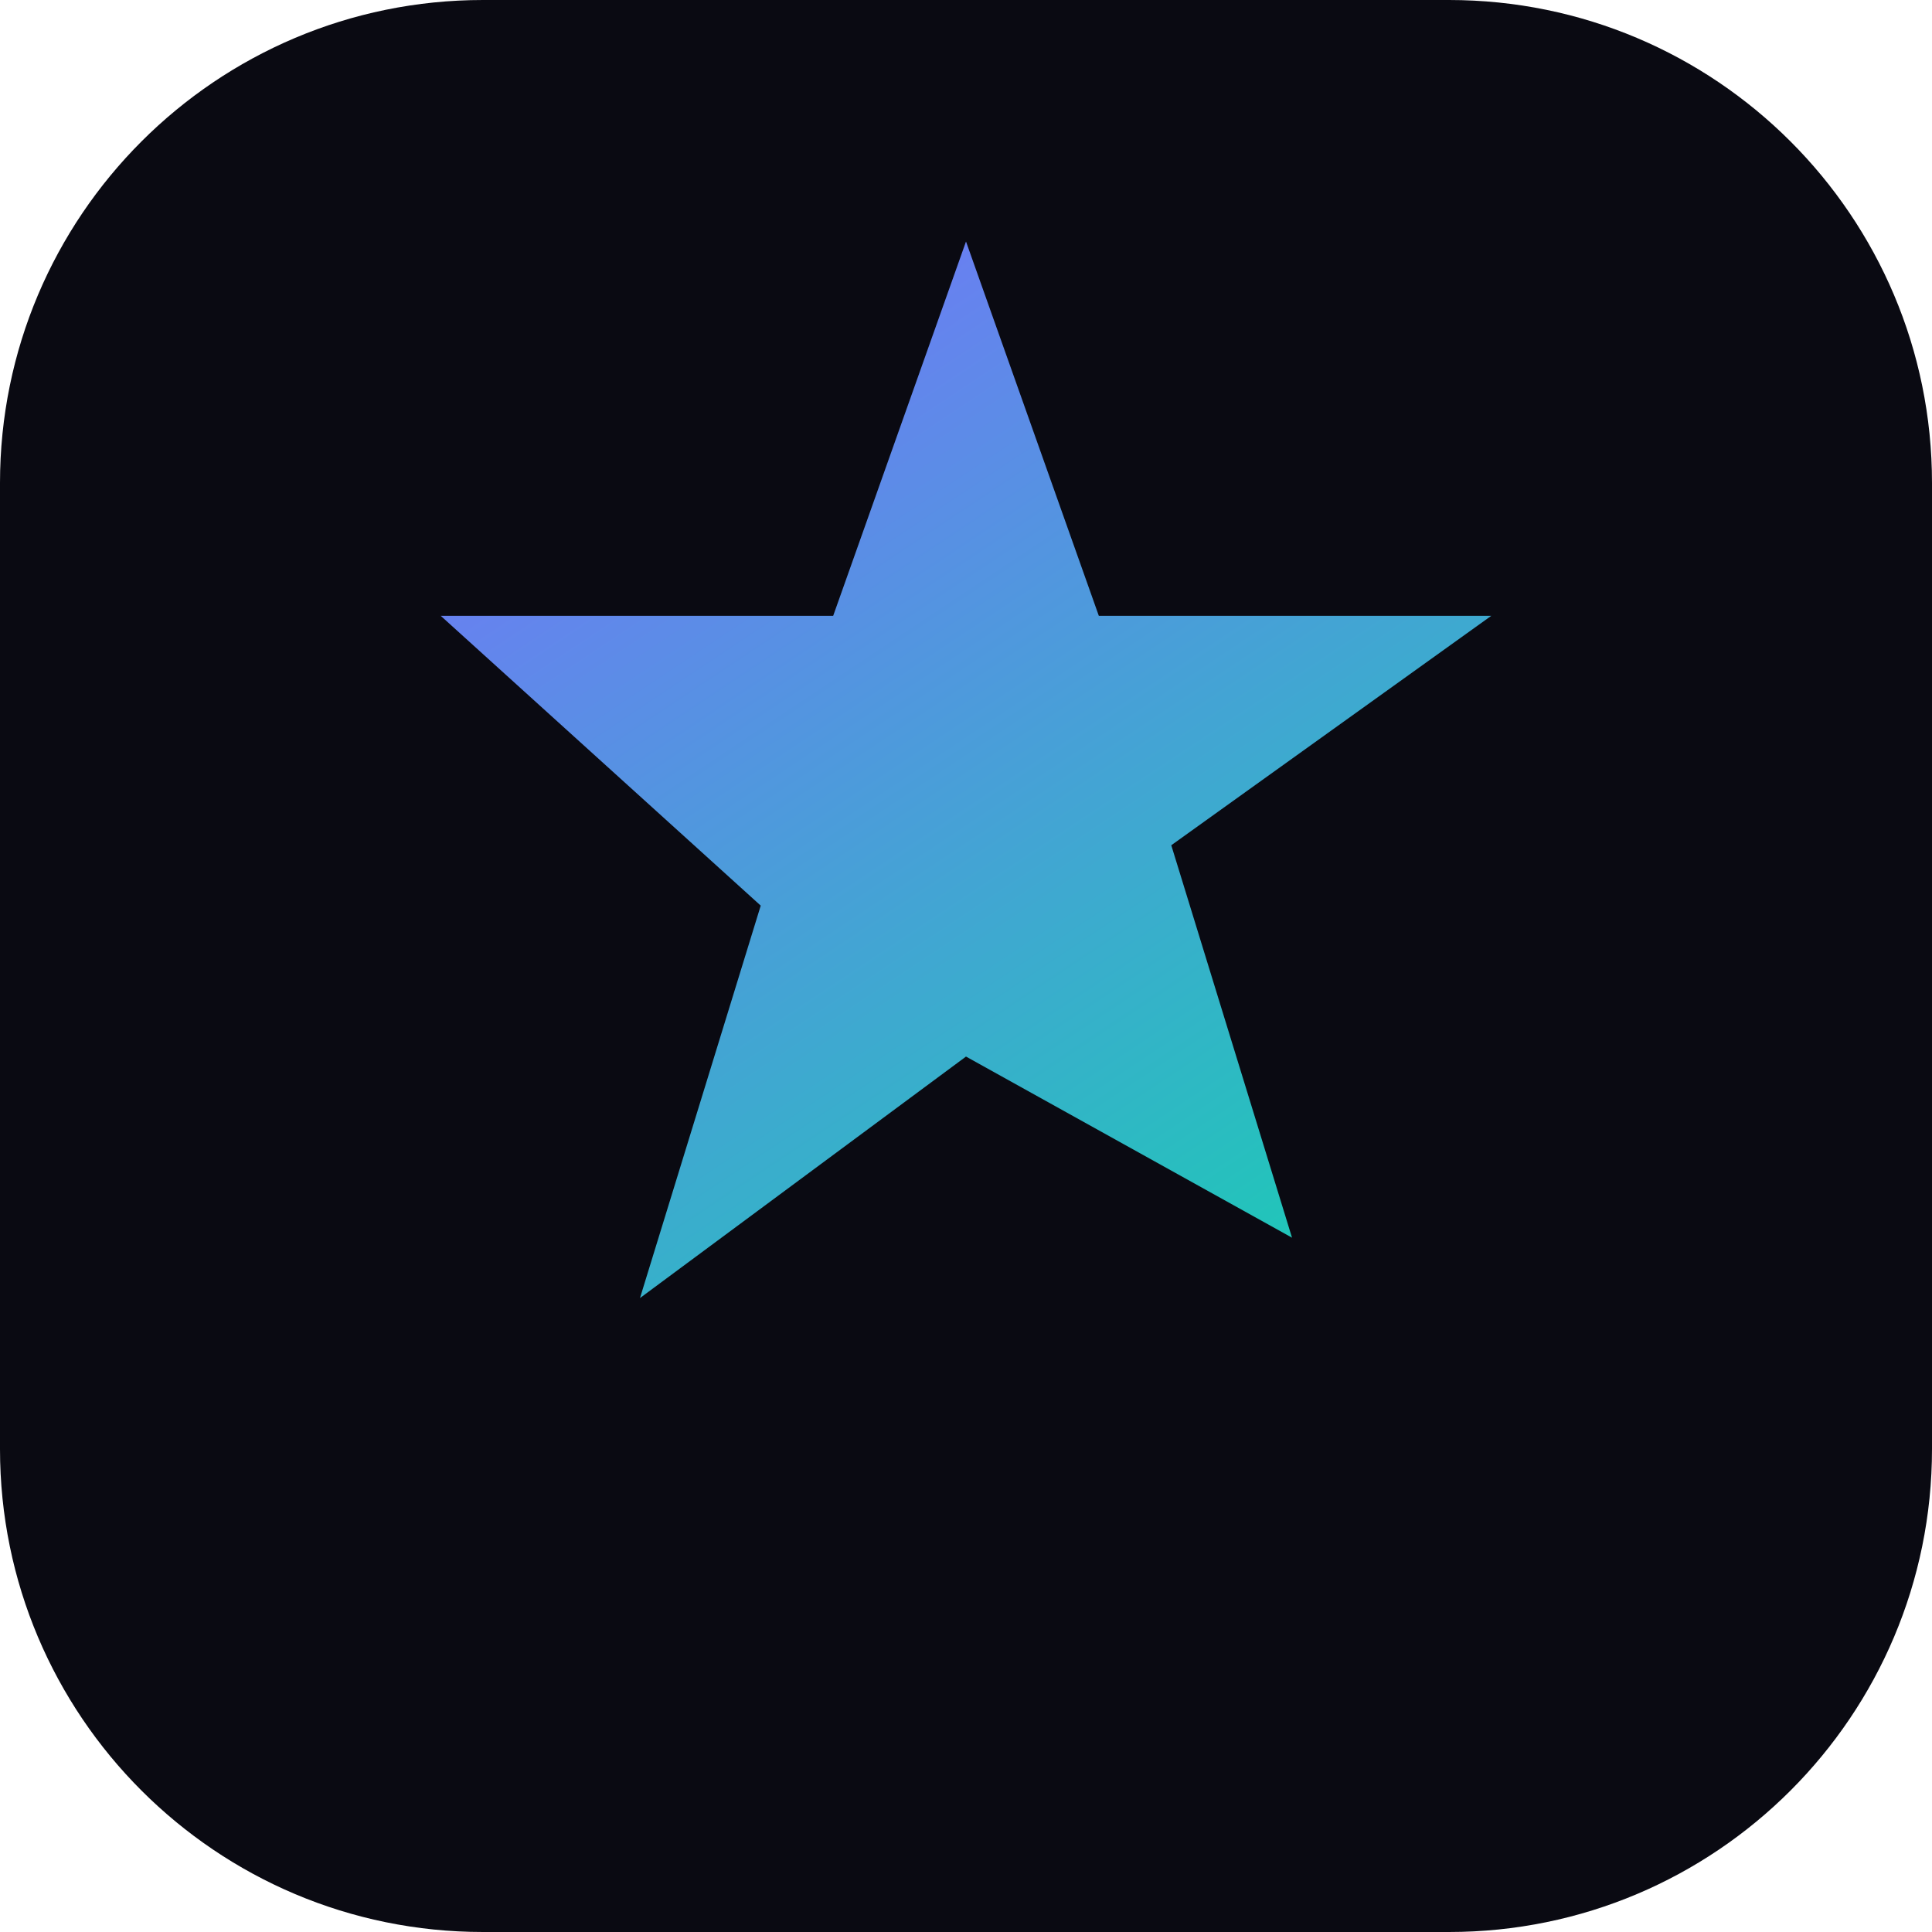
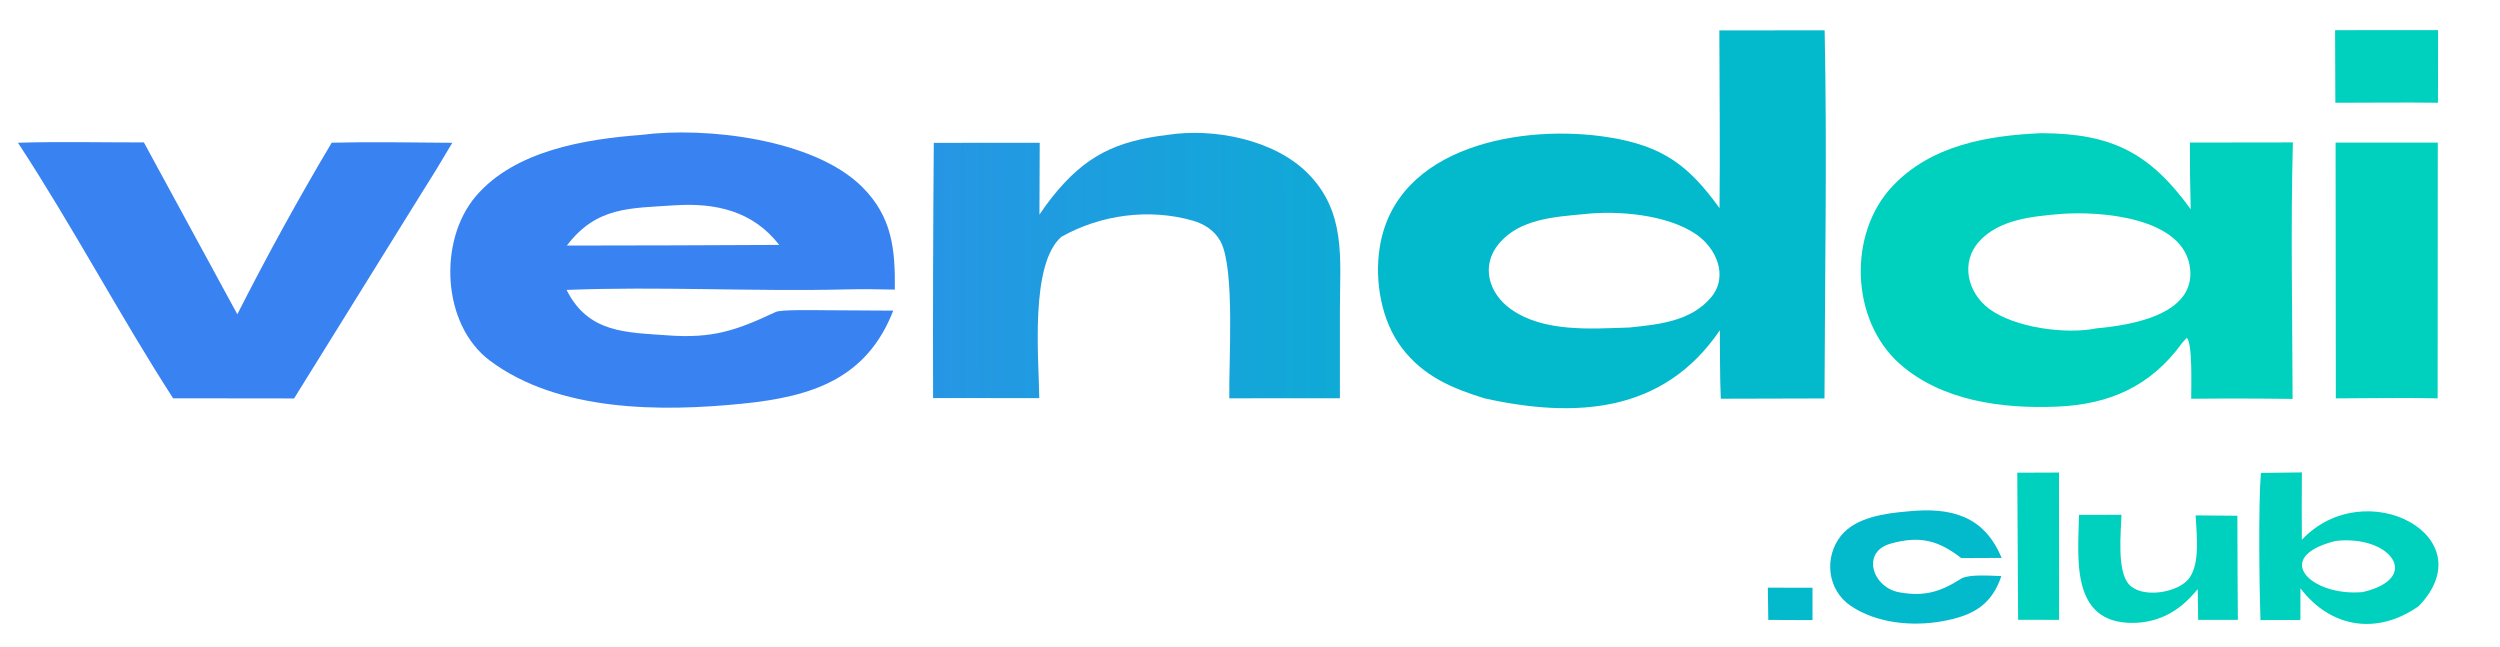
- <svg xmlns="http://www.w3.org/2000/svg" viewBox="0 0 32 32" fill="none">
-   <rect width="32" height="32" rx="8" fill="#0a0a12" />
-   <path fill="url(#a)" d="M16 4l2.2 6.2h6.5l-5.3 3.8 2 6.5L16 17.5l-5.4 4 2-6.5L7.3 10.2h6.5L16 4z" />
+ <svg xmlns="http://www.w3.org/2000/svg" viewBox="200 505 870 225" fill="none" role="img" aria-label="vendai.club">
+   <path fill="#03B9CC" d="M798.331 515.586L834.974 515.552C835.857 557.413 835.043 601.623 834.925 643.663L798.838 643.757C798.504 636.087 798.579 627.664 798.512 619.925C778.955 648.718 748.444 650.681 716.568 643.616C705.201 640.087 695.449 635.969 687.936 626.181C680.693 616.757 678.322 602.852 680.117 591.255C685.663 555.424 730.381 548.024 759.937 552.797C778.624 555.816 787.641 562.506 798.398 577.437C798.609 556.93 798.382 536.116 798.331 515.586ZM767.025 618.972C777.204 617.922 788.379 616.859 795.415 608.525C801.635 601.157 797.275 591.349 790.278 586.549C780.222 579.65 763.08 578.208 751.456 579.492C741.054 580.47 728.908 581.147 721.685 589.716C715.173 597.442 718.087 607.118 725.783 612.585C737.226 620.716 753.733 619.399 767.025 618.972Z" />
+   <path fill="#00D1BF" d="M910.521 551.351C934.925 551.458 948.183 558.187 962.371 577.831C962.15 570.093 962.055 562.352 962.087 554.611L997.926 554.561C997.135 583.382 997.761 614.851 997.822 643.825C986.06 643.666 974.296 643.648 962.534 643.769C962.517 639.923 963.08 624.514 961.009 622.571L959.442 624.265C948.517 639.397 934.182 645.761 915.758 646.514C896.927 647.284 875.754 644.582 861.121 631.631C843.989 616.468 842.962 586.227 858.661 569.718C872.137 555.493 891.775 552.124 910.521 551.351ZM929.624 619.26C940.74 618.228 963.785 614.889 962.176 598.665C960.379 580.529 930.771 578.327 916.657 579.491C907.134 580.318 895.719 581.392 888.807 588.955C882.186 596.201 884.637 606.706 892.082 612.36C900.915 619.068 919.029 621.461 929.624 619.26Z" />
+   <path fill="#3982F1" d="M423.193 551.941C445.645 549.013 483.373 553.366 500.085 570.103C510.527 580.561 511.559 591.836 511.406 605.783C505.755 605.628 499.777 605.583 494.124 605.72C462.061 606.497 429.135 604.619 397.175 605.893C404.707 621.004 418.02 620.64 432.297 621.704C448.048 622.878 456.323 619.976 469.952 613.565C471.828 612.683 483.852 612.94 486.996 612.96L510.849 613.1C501.598 636.861 482.567 643.022 458.555 645.458C429.997 648.355 394.426 648.344 370.531 630.538C353.756 618.038 352.386 588.713 365.654 573.212C379.199 557.412 403.439 553.449 423.193 551.941ZM397.267 590.457L433.967 590.387L471.171 590.23C462.04 578.476 449.249 575.542 434.906 576.438C419.276 577.52 407.664 576.793 397.267 590.457Z" />
  <defs>
-     <linearGradient id="a" x1="8" y1="4" x2="24" y2="28" gradientUnits="userSpaceOnUse">
-       <stop stop-color="#7B6EFF" />
-       <stop offset="1" stop-color="#00E5A0" />
+     <linearGradient id="gradient_0" gradientUnits="userSpaceOnUse" x1="664.863" y1="596.935" x2="525.259" y2="597.259">
+       <stop offset="0" stop-color="#0FAAD6" />
+       <stop offset="1" stop-color="#2696E4" />
    </linearGradient>
  </defs>
+   <path fill="url(#gradient_0)" d="M606.534 551.905C622.386 549.497 643.37 553.54 655.078 565.287C668.466 578.72 666.321 594.898 666.287 612.308L666.287 643.596L627.8 643.611C627.555 631.174 629.848 598.829 624.816 589.143C622.833 585.324 619.128 582.936 615.067 581.774C599.897 577.435 582.945 579.73 569.343 587.419C558.422 597.023 561.471 629.342 561.671 643.546L524.712 643.53C524.636 613.922 524.719 584.315 524.959 554.709L561.822 554.696L561.728 579.678C563.104 577.609 564.565 575.598 566.107 573.65C577.619 559.153 588.434 554.049 606.534 551.905Z" />
+   <path fill="#3982F1" d="M315.434 554.658C329.063 554.321 343.728 554.586 357.403 554.694C353.676 561.048 349.833 567.332 345.875 573.545L302.338 643.659L260.246 643.608C241.838 615.082 225.394 583.914 206.252 554.675C220.177 554.237 236.003 554.574 250.073 554.562L282.59 614.375C292.868 594.108 303.822 574.191 315.434 554.658Z" />
+   <path fill="#00D1BF" d="M1012.79 554.633L1048.35 554.629L1048.3 643.628C1036.88 643.346 1024.38 643.619 1012.87 643.636L1012.79 554.633Z" />
+   <path fill="#00D1BF" d="M986.791 669.58L1001.06 669.396C1001 677.215 1000.99 685.035 1001.04 692.854C1023.06 669.435 1065.11 691.714 1041.69 715.954C1027.3 726.052 1011.17 723.626 1000.55 709.739L1000.54 720.746L986.64 720.783C986.234 709.198 985.895 680.514 986.791 669.58ZM1022.17 711.047C1043.11 706.244 1031.96 691.014 1012.72 693.261C990.214 698.924 1004.3 712.659 1022.17 711.047Z" />
+   <path fill="#03B9CC" d="M863.784 682.975C878.772 681.446 890.406 684.319 896.56 699.15L882.532 699.217C874.576 693.078 868.187 691.313 857.974 694.17C847.51 697.097 851.65 709.498 860.99 711.135C869.887 712.694 875.299 710.944 882.696 706.249C885.659 704.772 892.879 705.377 896.475 705.482C893.049 715.675 886.431 719.277 876.037 721.169C865.534 723.081 853.131 721.941 844.1 715.868C835.881 710.342 834.627 698.96 840.733 691.338C845.912 685.042 855.936 683.639 863.784 682.975Z" />
+   <path fill="#00D1BF" d="M923.497 684.179L938.282 684.152C938.074 690.348 936.623 703.786 940.931 708.42C945.368 713.191 957.134 711.441 961.336 706.816C965.872 701.822 964.365 690.876 964.083 684.352L978.609 684.482L978.678 705.681L978.777 720.714L964.968 720.703L964.817 710.045C963.995 711 963.15 711.934 962.283 712.847C956.803 718.586 950.084 721.735 942.122 721.77C920.343 721.865 923.222 698.938 923.497 684.179Z" />
+   <path fill="#00D1BF" d="M1012.61 515.5L1048.45 515.49L1048.41 540.757C1036.69 540.6 1024.46 540.76 1012.7 540.764L1012.61 515.5Z" />
+   <path fill="#00D1BF" d="M902.013 669.498L916.528 669.443L916.562 720.714L902.303 720.68L902.013 669.498Z" />
+   <path fill="#03B9CC" d="M815.206 709.513L830.751 709.532L830.754 720.794L815.369 720.734L815.206 709.513Z" />
</svg>
